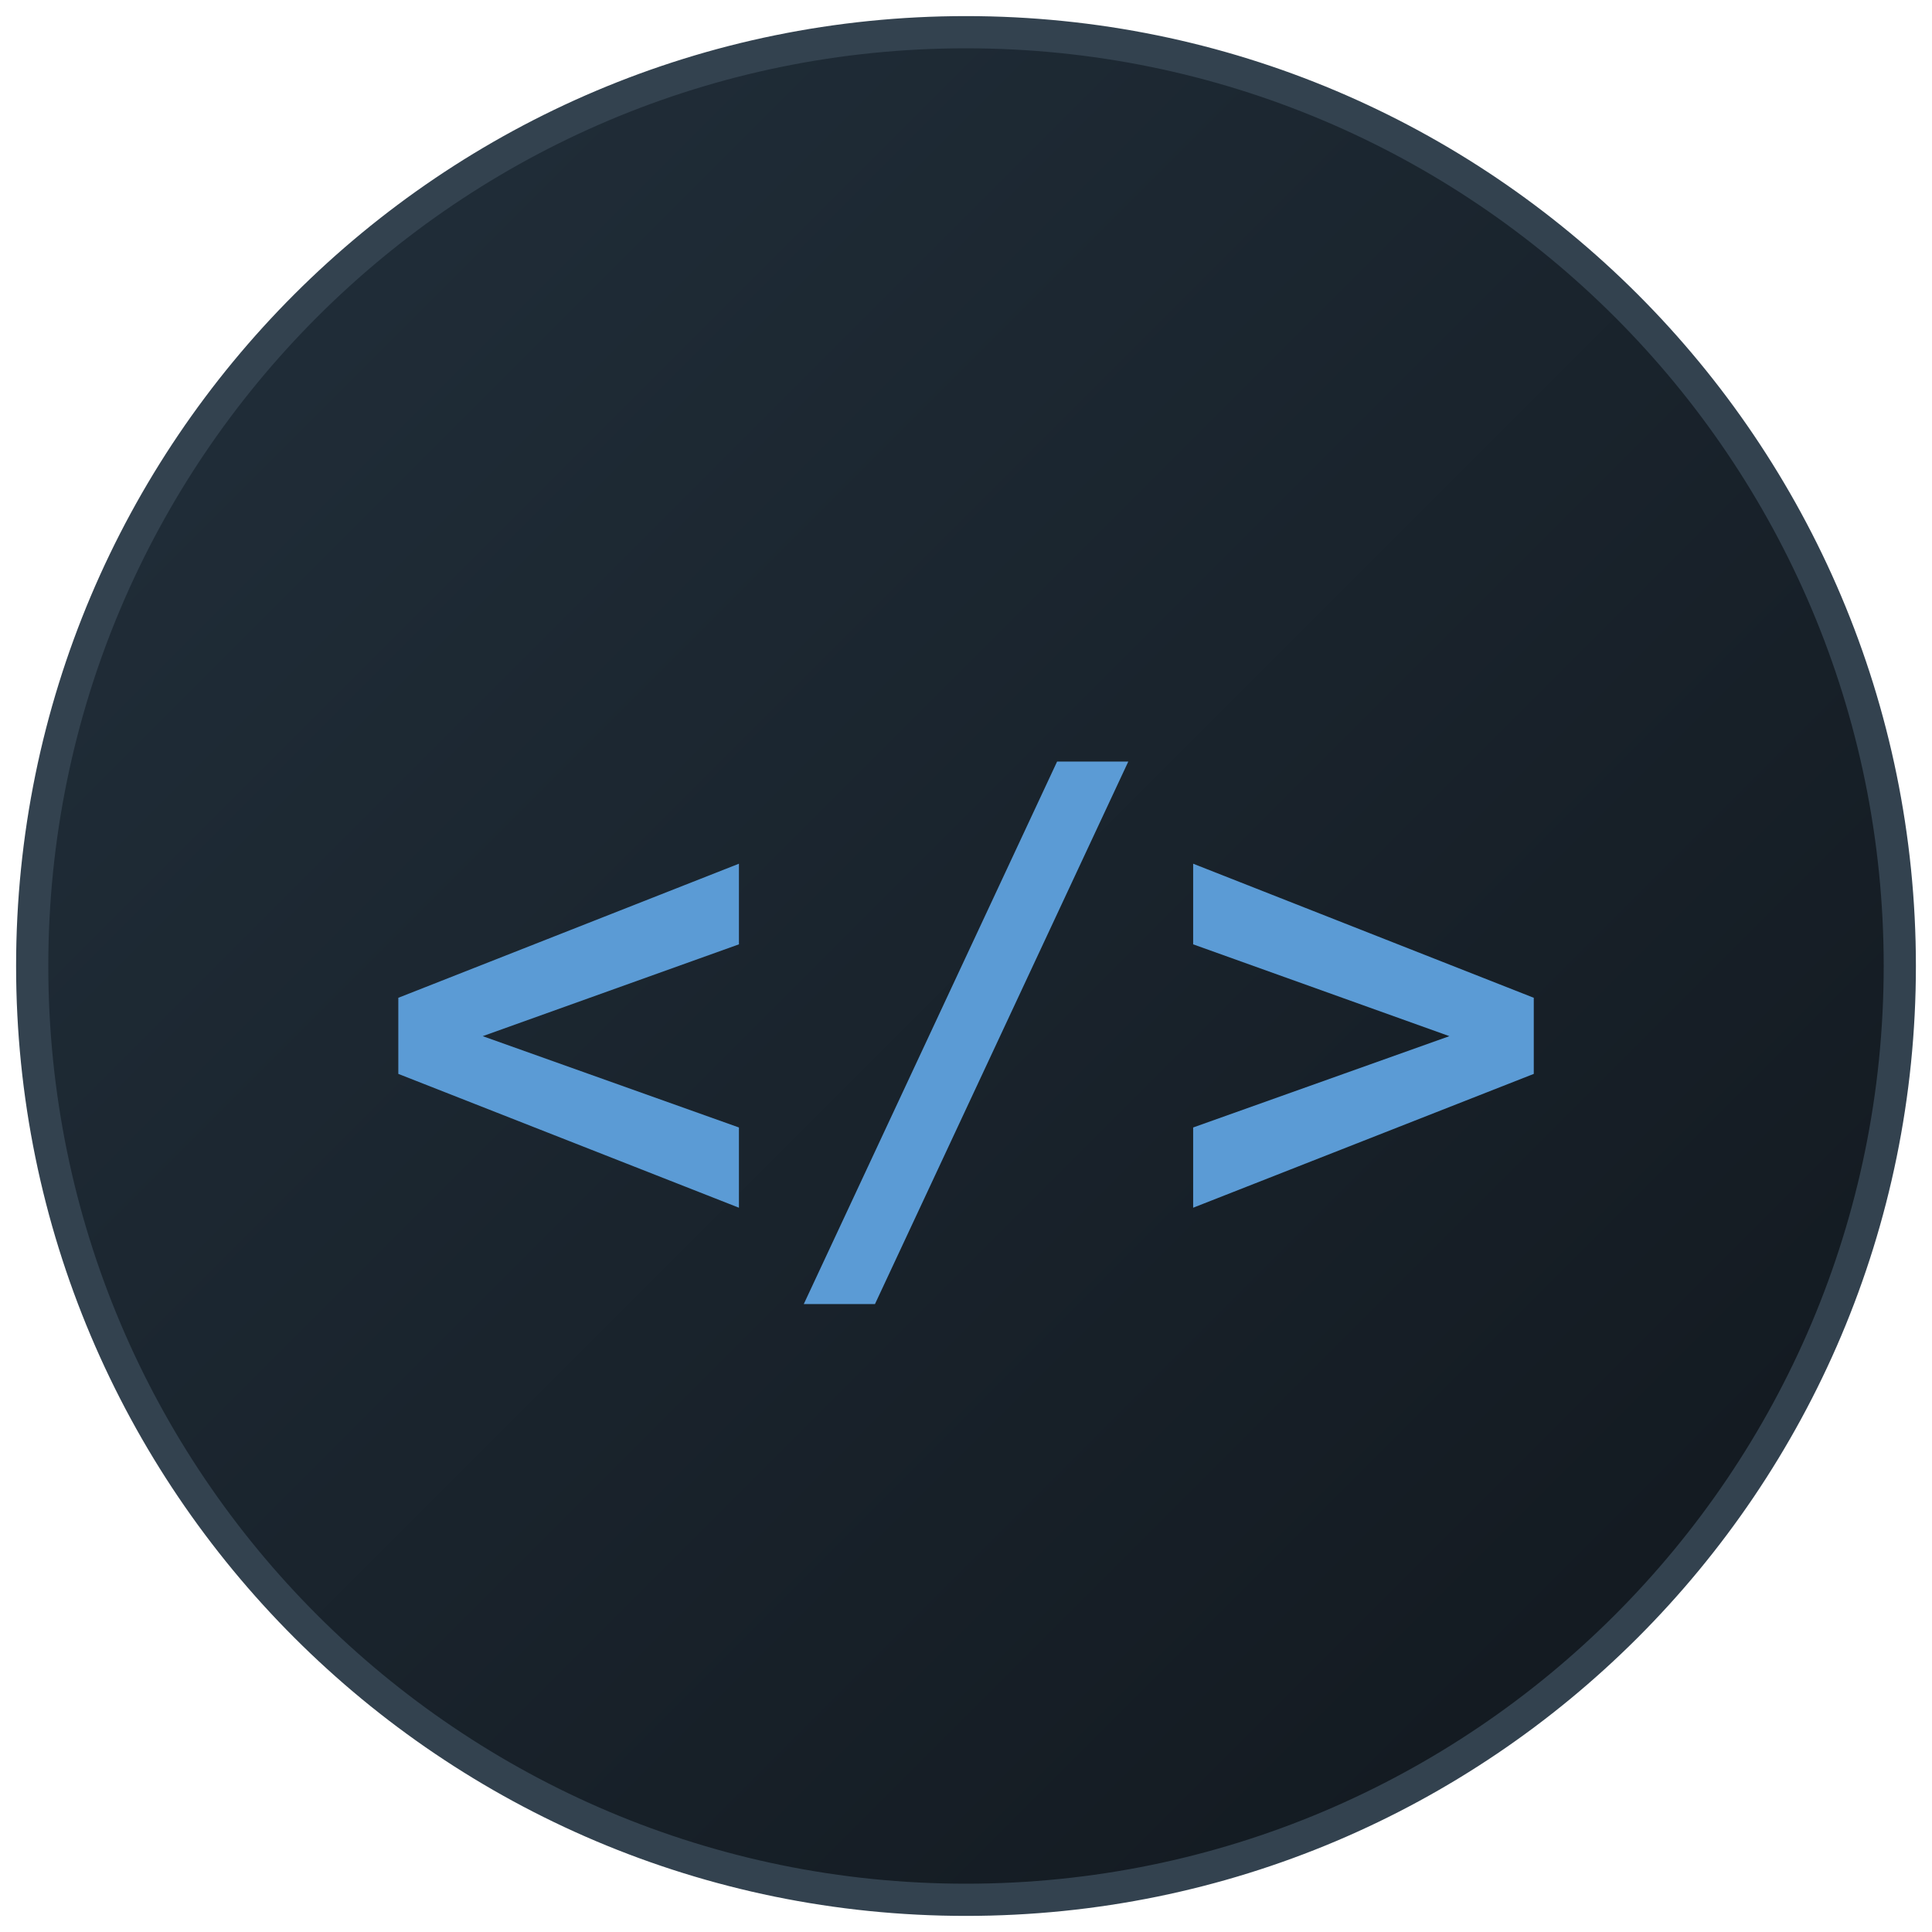
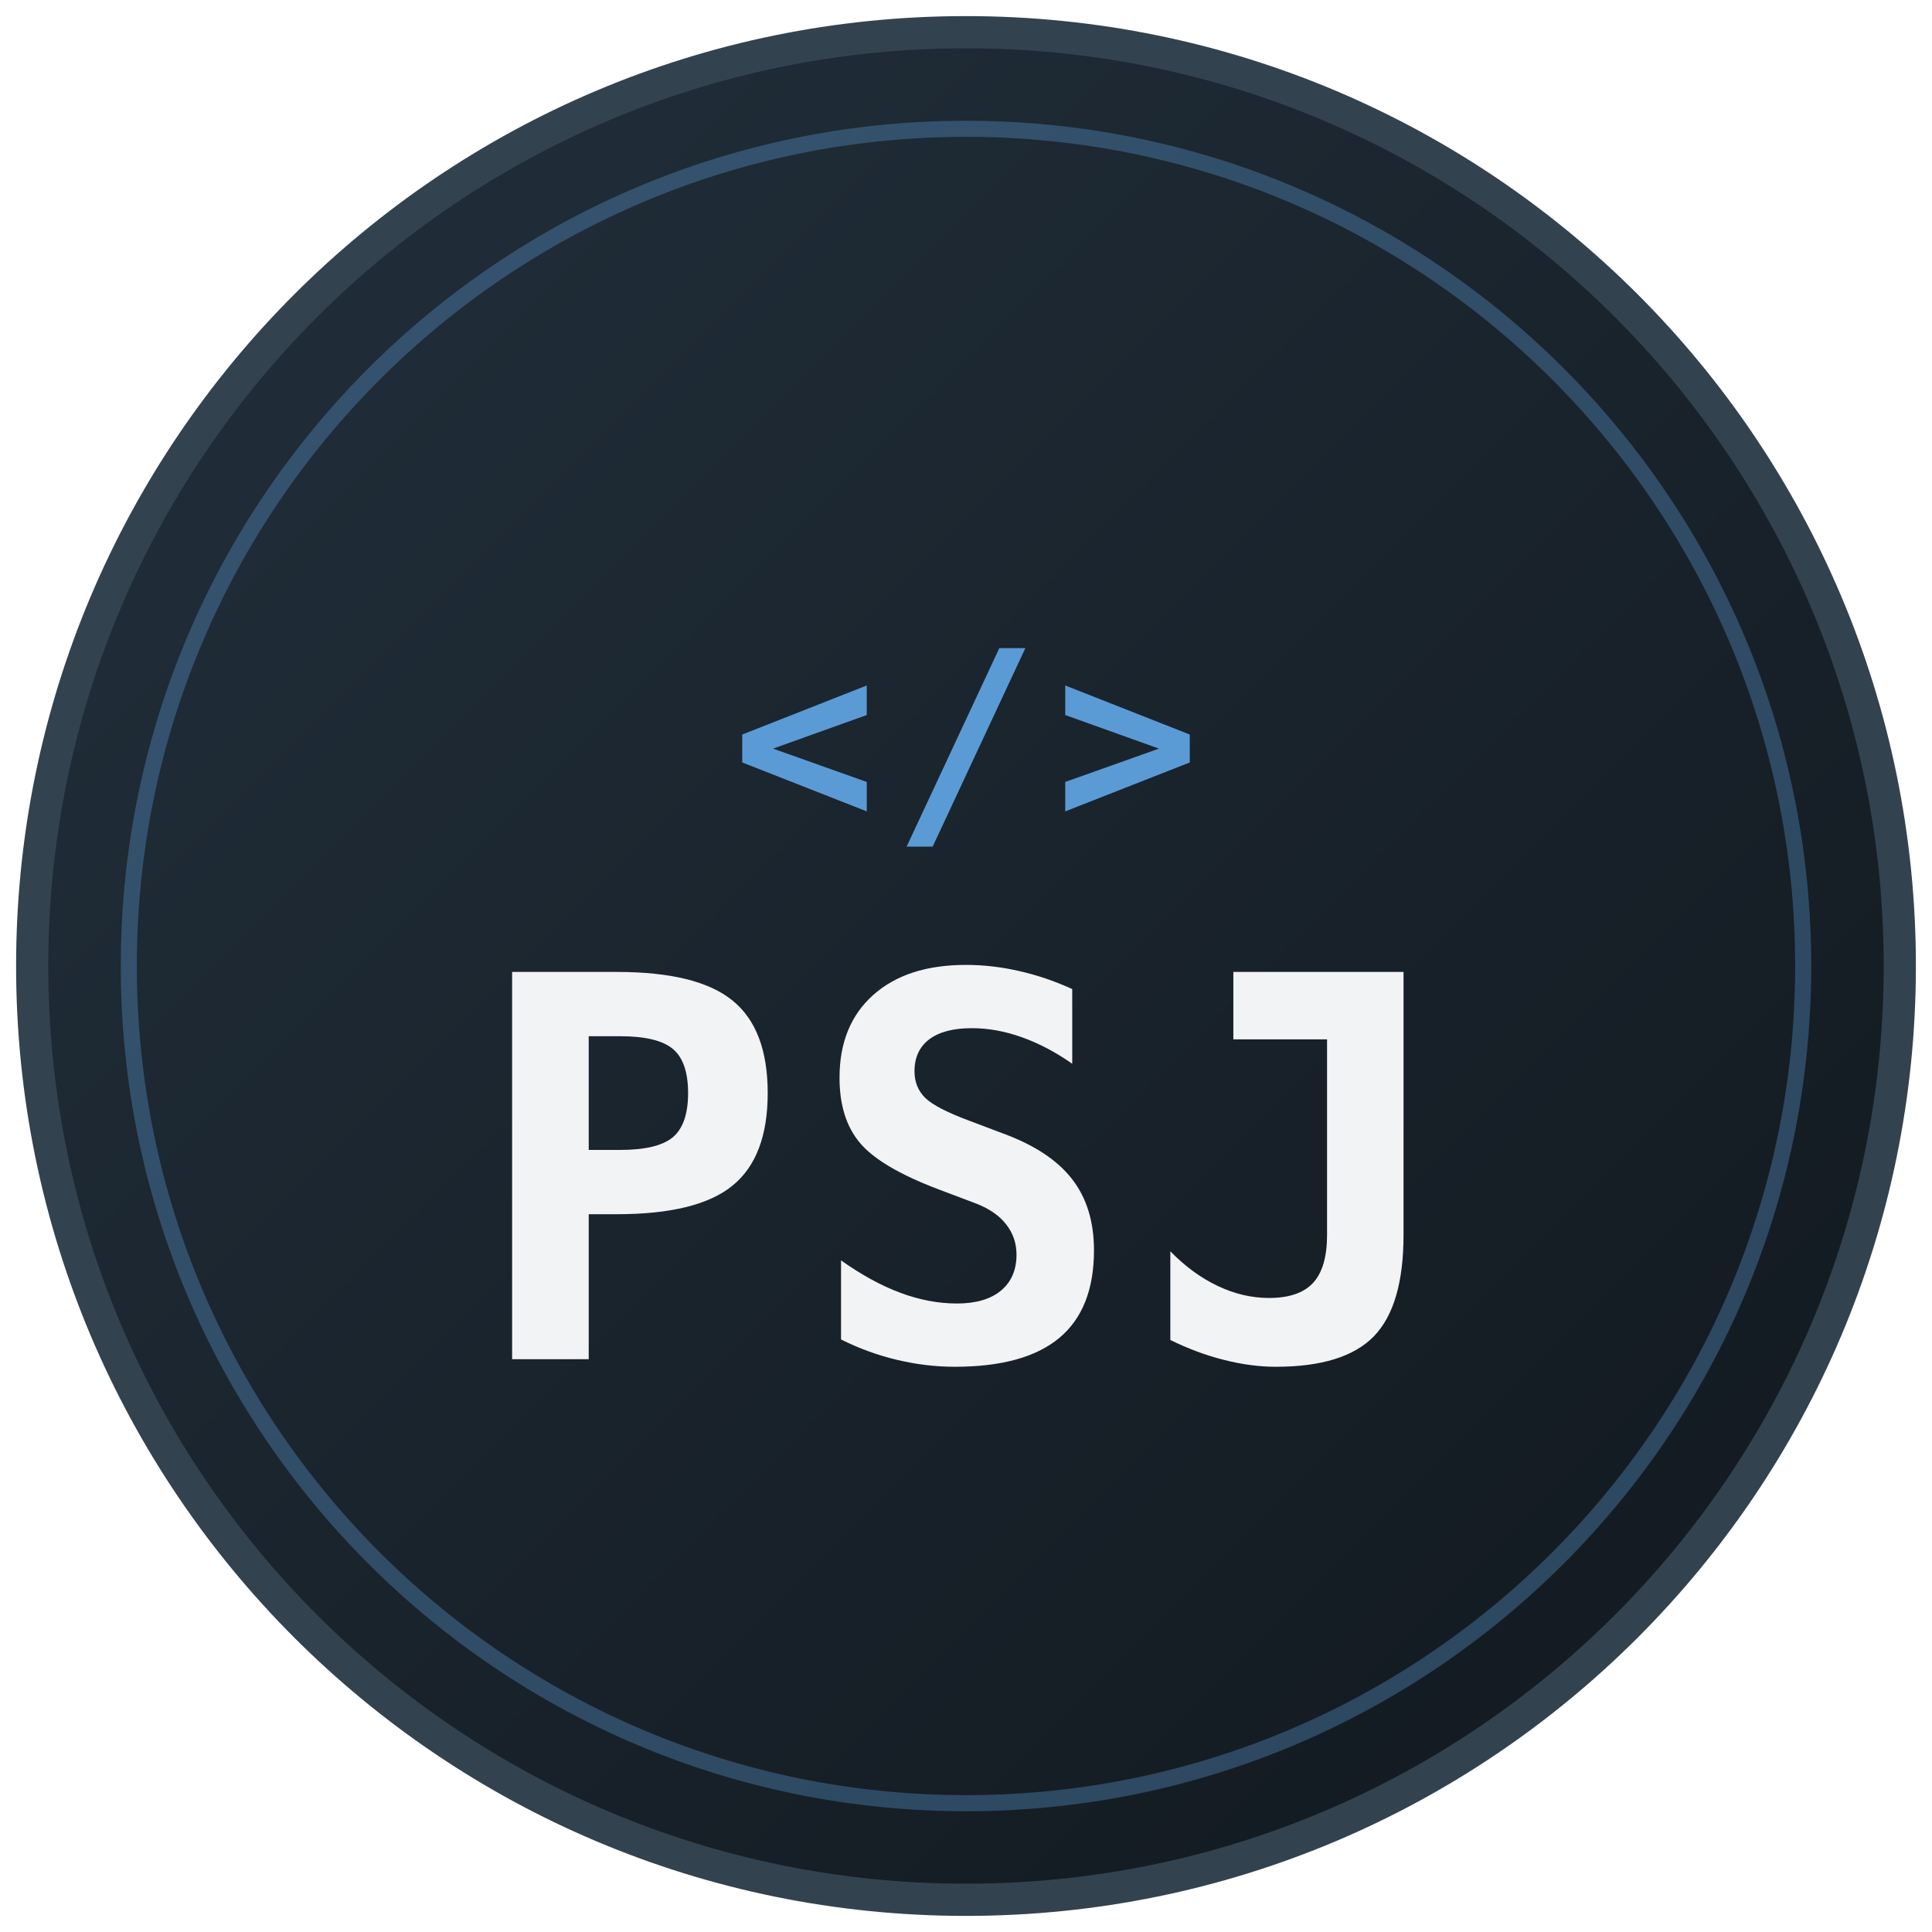
<svg xmlns="http://www.w3.org/2000/svg" width="240" height="240" viewBox="0 0 240 240">
  <defs>
    <linearGradient id="bg" x1="0" y1="0" x2="1" y2="1">
      <stop offset="0%" stop-color="#22303c" />
      <stop offset="100%" stop-color="#11171d" />
    </linearGradient>
  </defs>
  <circle cx="120" cy="120" r="116" fill="url(#bg)" stroke="#33424f" stroke-width="4" />
-   <text x="120" y="126" text-anchor="middle" dominant-baseline="central" font-family="'JetBrains Mono','Consolas',monospace" font-size="82" font-weight="700" fill="#5b9bd5">&lt;/&gt;</text>
+   <circle cx="120" cy="120" r="104" fill="none" stroke="#5b9bd5" stroke-width="2" opacity="0.35" />
+   <text x="120" y="92" text-anchor="middle" dominant-baseline="central" font-family="'JetBrains Mono','Consolas',monospace" font-size="30" font-weight="700" letter-spacing="2" fill="#5b9bd5">&lt;/&gt;</text>
+   <text x="120" y="146" text-anchor="middle" dominant-baseline="central" font-family="'JetBrains Mono','Consolas',monospace" font-size="66" font-weight="800" letter-spacing="2" fill="#f2f3f4">PSJ</text>
</svg>
